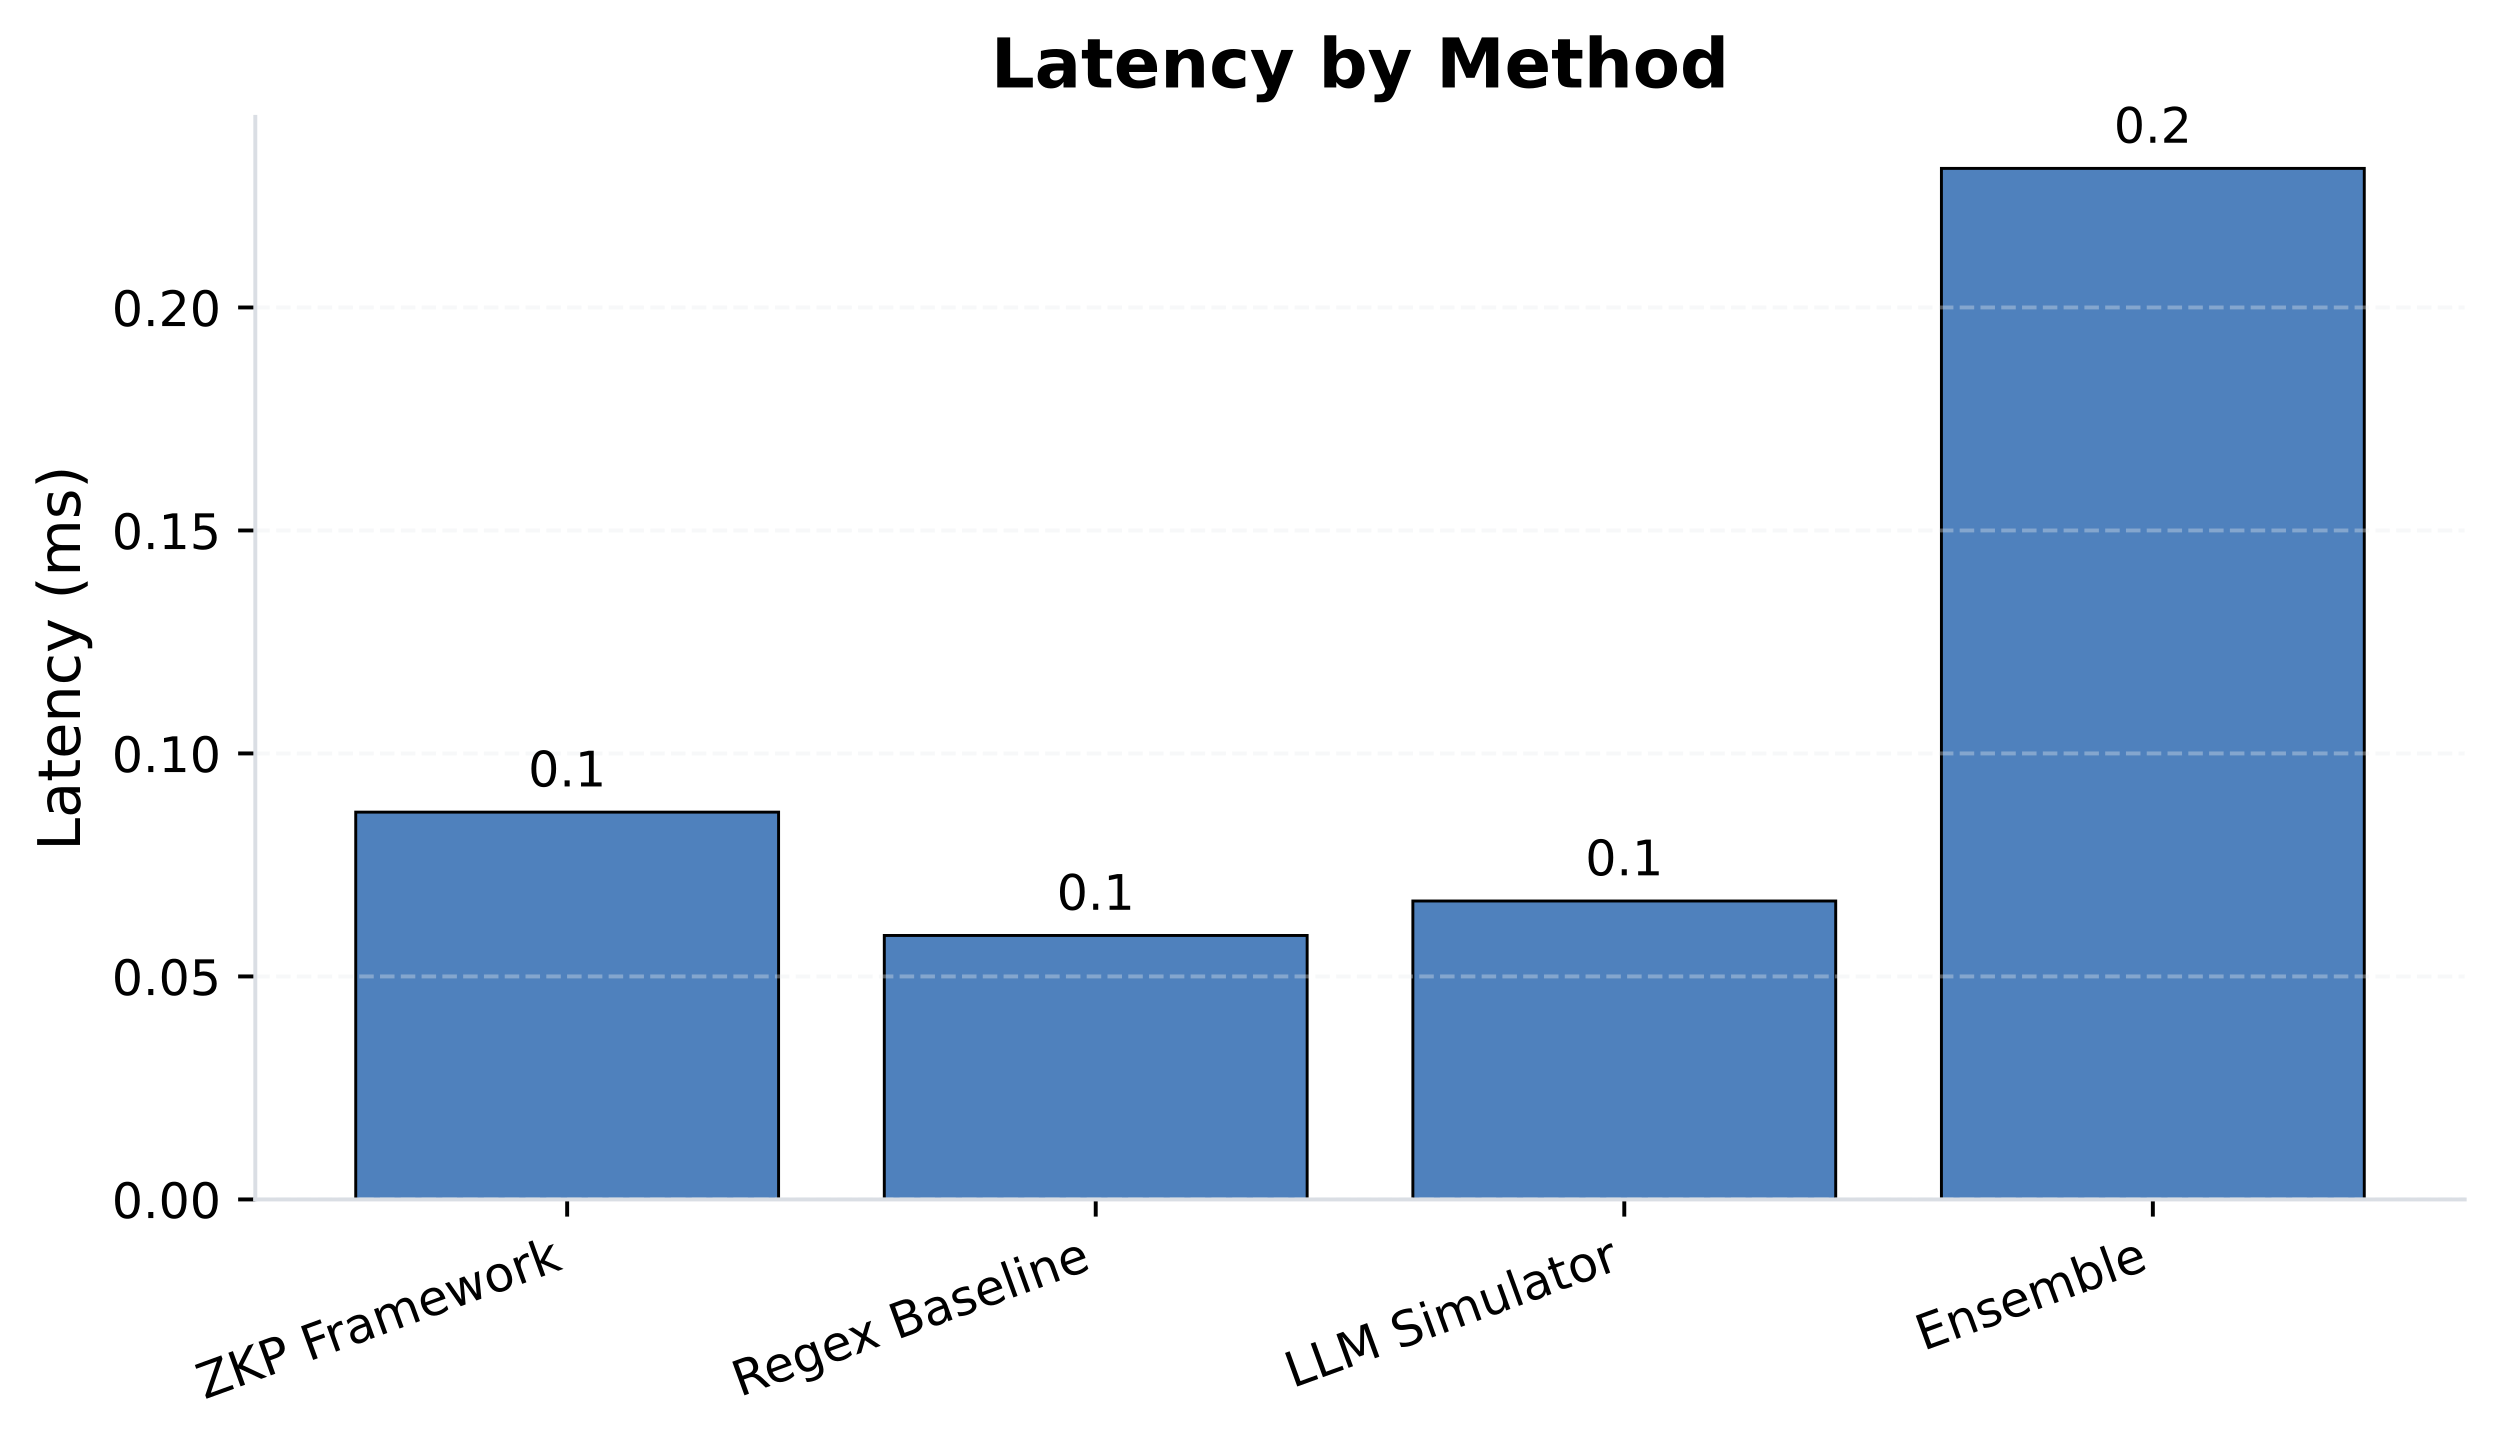
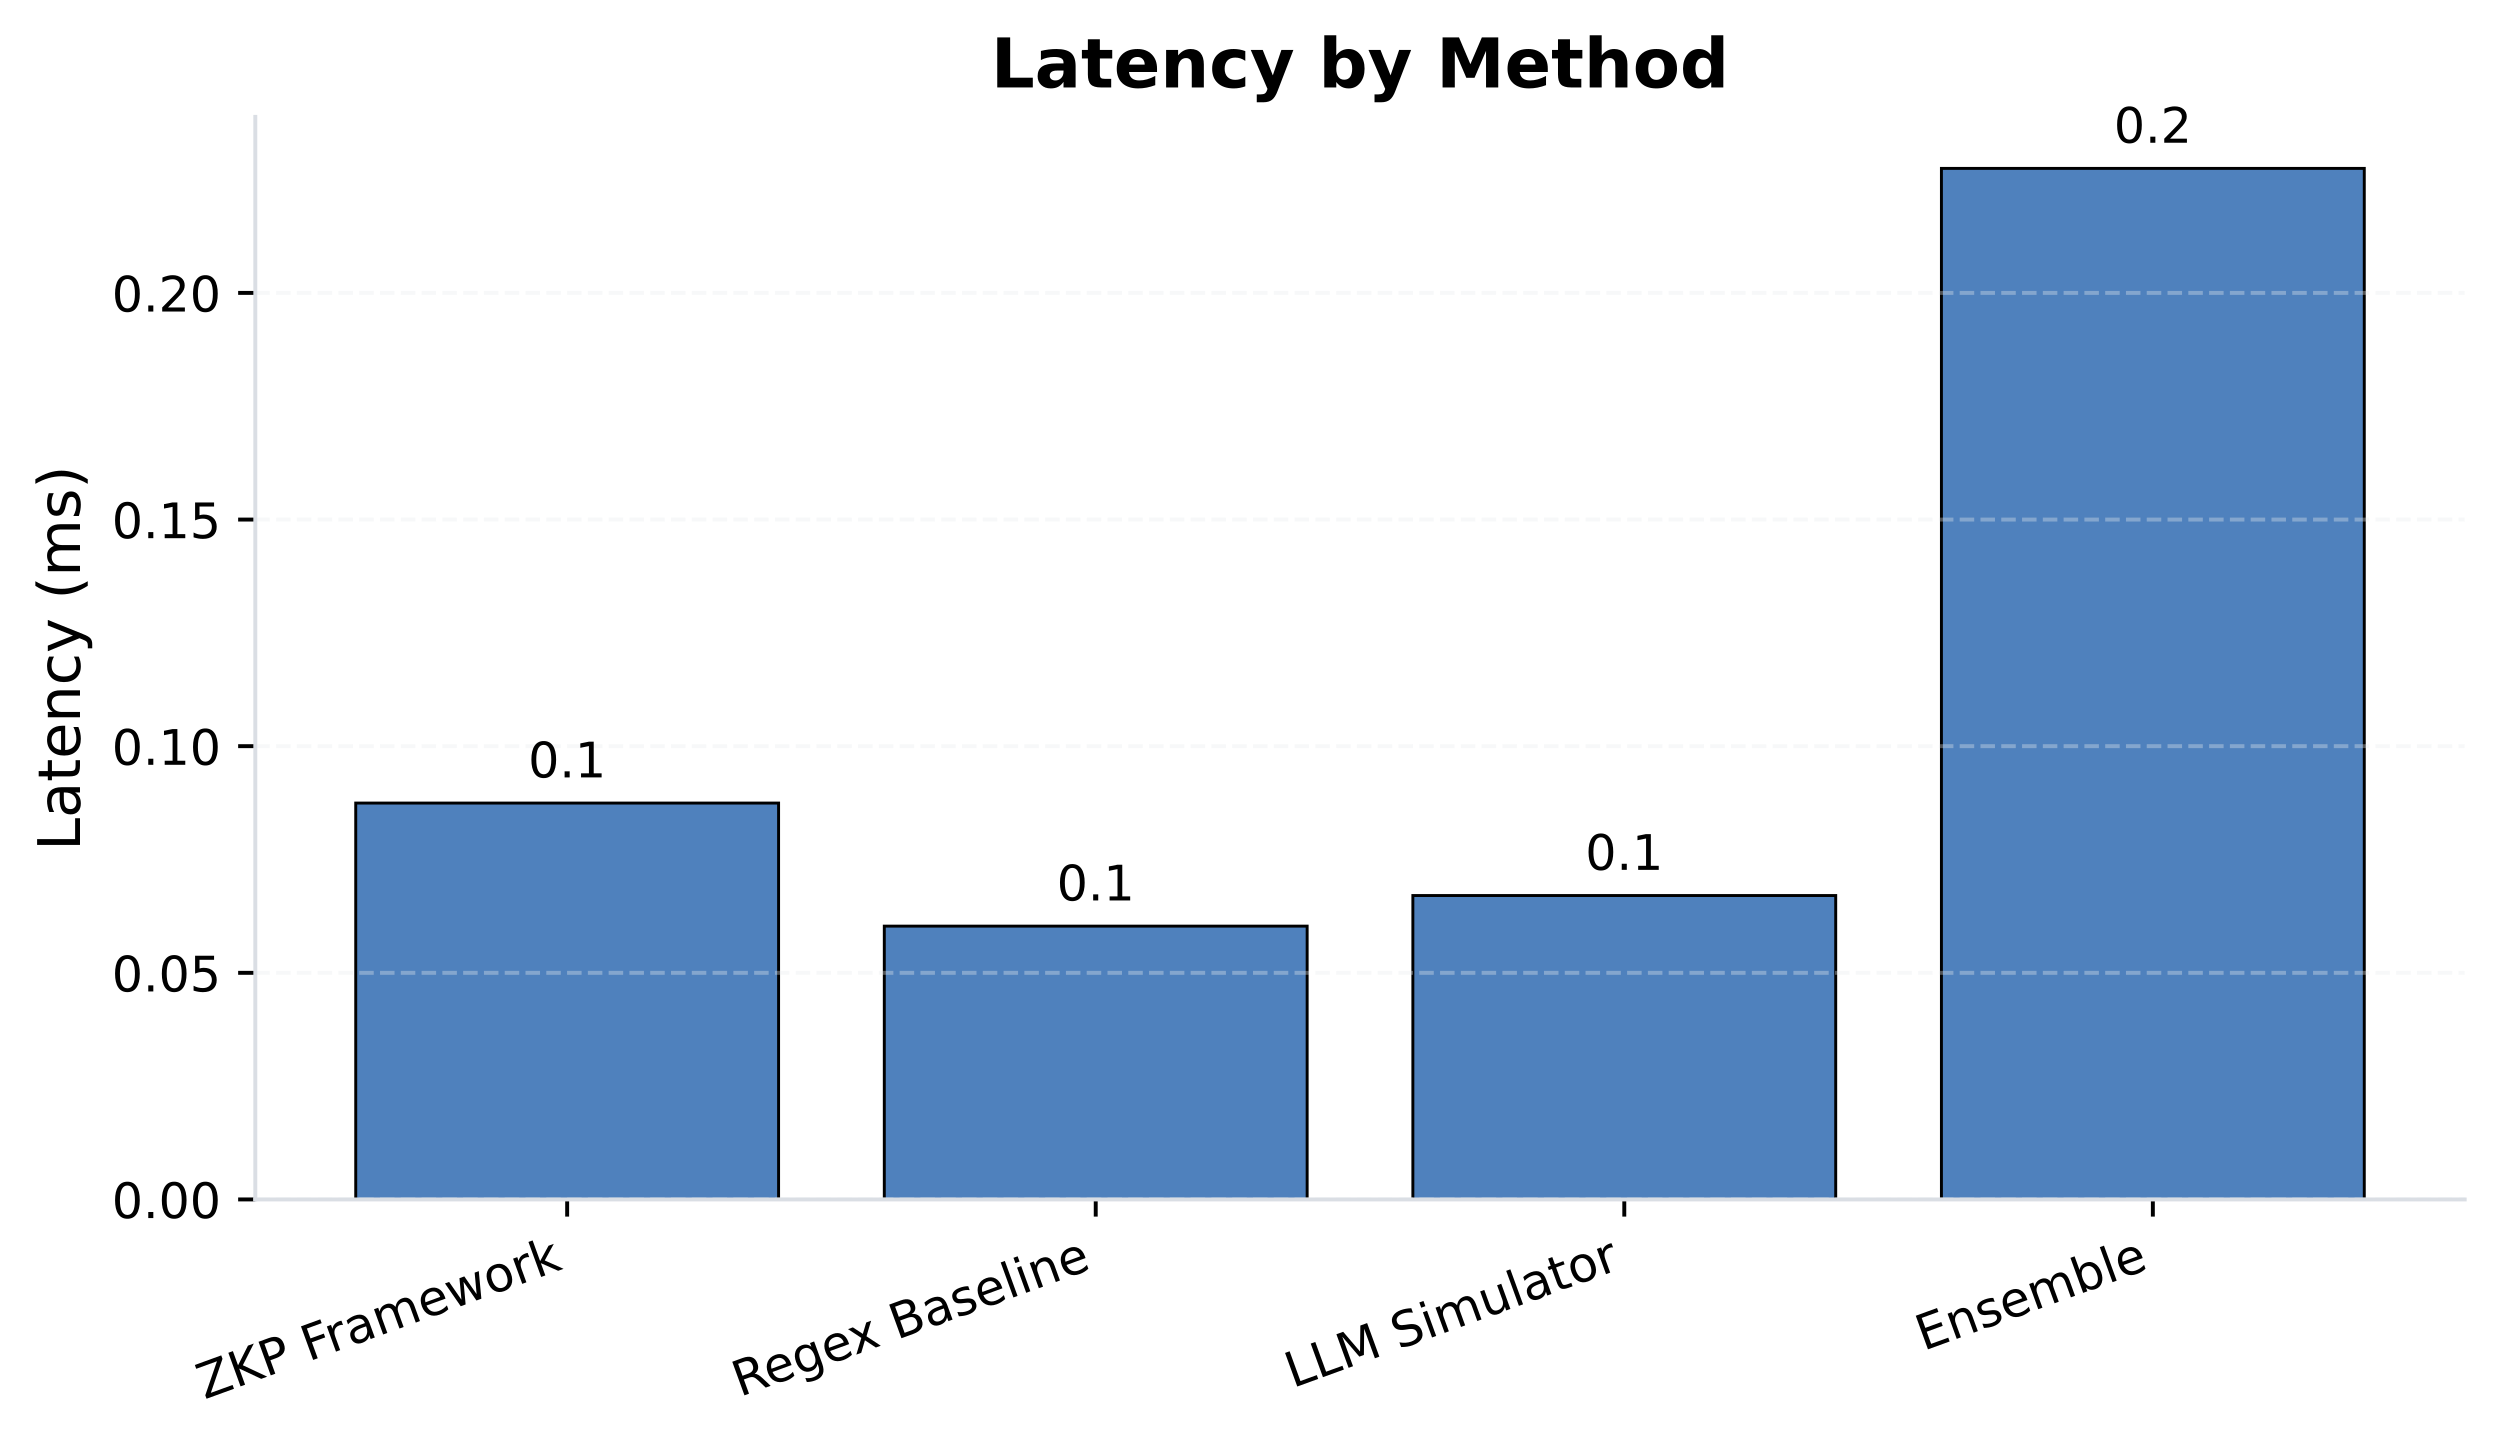
<svg xmlns="http://www.w3.org/2000/svg" xmlns:xlink="http://www.w3.org/1999/xlink" width="509.979pt" height="294.641pt" viewBox="0 0 509.979 294.641" version="1.1">
  <defs>
    <style type="text/css">*{stroke-linejoin: round; stroke-linecap: butt}</style>
  </defs>
  <g id="figure_1">
    <g id="patch_1">
      <path d="M 0 294.641  L 509.979 294.641  L 509.979 0  L 0 0  L 0 294.641  z " style="fill: none" />
    </g>
    <g id="axes_1">
      <g id="patch_2">
        <path d="M 52.079 244.678  L 502.779 244.678  L 502.779 23.838  L 52.079 23.838  L 52.079 244.678  z " style="fill: none" />
      </g>
      <g id="patch_3">
-         <path d="M 72.566 244.678  L 158.824 244.678  L 158.824 165.664  L 72.566 165.664  z " clip-path="url(#p3693502e0a)" style="fill: #4f81bd; stroke: #000000; stroke-width: 0.6; stroke-linejoin: miter" />
+         <path d="M 72.566 244.678  L 158.824 244.678  L 158.824 163.821  L 72.566 163.821  z " clip-path="url(#pa8662cf9db)" style="fill: #4f81bd; stroke: #000000; stroke-width: 0.6; stroke-linejoin: miter" />
      </g>
      <g id="patch_4">
-         <path d="M 180.389 244.678  L 266.647 244.678  L 266.647 190.821  L 180.389 190.821  z " clip-path="url(#p3693502e0a)" style="fill: #4f81bd; stroke: #000000; stroke-width: 0.6; stroke-linejoin: miter" />
+         <path d="M 180.389 244.678  L 266.647 244.678  L 266.647 188.919  L 180.389 188.919  z " clip-path="url(#pa8662cf9db)" style="fill: #4f81bd; stroke: #000000; stroke-width: 0.6; stroke-linejoin: miter" />
      </g>
      <g id="patch_5">
-         <path d="M 288.212 244.678  L 374.47 244.678  L 374.47 183.791  L 288.212 183.791  z " clip-path="url(#p3693502e0a)" style="fill: #4f81bd; stroke: #000000; stroke-width: 0.6; stroke-linejoin: miter" />
+         <path d="M 288.212 244.678  L 374.47 244.678  L 374.47 182.675  L 288.212 182.675  z " clip-path="url(#pa8662cf9db)" style="fill: #4f81bd; stroke: #000000; stroke-width: 0.6; stroke-linejoin: miter" />
      </g>
      <g id="patch_6">
-         <path d="M 396.035 244.678  L 482.293 244.678  L 482.293 34.354  L 396.035 34.354  z " clip-path="url(#p3693502e0a)" style="fill: #4f81bd; stroke: #000000; stroke-width: 0.6; stroke-linejoin: miter" />
+         <path d="M 396.035 244.678  L 482.293 244.678  L 482.293 34.354  L 396.035 34.354  z " clip-path="url(#pa8662cf9db)" style="fill: #4f81bd; stroke: #000000; stroke-width: 0.6; stroke-linejoin: miter" />
      </g>
      <g id="matplotlib.axis_1">
        <g id="xtick_1">
          <g id="line2d_1">
            <defs>
-               <path id="mdad1da0cd4" d="M 0 0  L 0 3.5  " style="stroke: #000000; stroke-width: 0.8" />
+               <path id="m225f23ddf0" d="M 0 0  L 0 3.5  " style="stroke: #000000; stroke-width: 0.8" />
            </defs>
            <g>
-               <use xlink:href="#mdad1da0cd4" x="115.695" y="244.678" style="stroke: #000000; stroke-width: 0.8" />
+               <use xlink:href="#m225f23ddf0" x="115.695" y="244.678" style="stroke: #000000; stroke-width: 0.8" />
            </g>
          </g>
          <g id="text_1">
            <g transform="translate(41.71257 285.4866) rotate(-20) scale(0.1 -0.1)">
              <defs>
                <path id="DejaVuSans-5a" d="M 359 4666  L 4025 4666  L 4025 4184  L 1075 531  L 4097 531  L 4097 0  L 288 0  L 288 481  L 3238 4134  L 359 4134  L 359 4666  z " transform="scale(0.015625)" />
                <path id="DejaVuSans-4b" d="M 628 4666  L 1259 4666  L 1259 2694  L 3353 4666  L 4166 4666  L 1850 2491  L 4331 0  L 3500 0  L 1259 2247  L 1259 0  L 628 0  L 628 4666  z " transform="scale(0.015625)" />
                <path id="DejaVuSans-50" d="M 1259 4147  L 1259 2394  L 2053 2394  Q 2494 2394 2734 2622  Q 2975 2850 2975 3272  Q 2975 3691 2734 3919  Q 2494 4147 2053 4147  L 1259 4147  z M 628 4666  L 2053 4666  Q 2838 4666 3239 4311  Q 3641 3956 3641 3272  Q 3641 2581 3239 2228  Q 2838 1875 2053 1875  L 1259 1875  L 1259 0  L 628 0  L 628 4666  z " transform="scale(0.015625)" />
                <path id="DejaVuSans-20" transform="scale(0.015625)" />
                <path id="DejaVuSans-46" d="M 628 4666  L 3309 4666  L 3309 4134  L 1259 4134  L 1259 2759  L 3109 2759  L 3109 2228  L 1259 2228  L 1259 0  L 628 0  L 628 4666  z " transform="scale(0.015625)" />
                <path id="DejaVuSans-72" d="M 2631 2963  Q 2534 3019 2420 3045  Q 2306 3072 2169 3072  Q 1681 3072 1420 2755  Q 1159 2438 1159 1844  L 1159 0  L 581 0  L 581 3500  L 1159 3500  L 1159 2956  Q 1341 3275 1631 3429  Q 1922 3584 2338 3584  Q 2397 3584 2469 3576  Q 2541 3569 2628 3553  L 2631 2963  z " transform="scale(0.015625)" />
                <path id="DejaVuSans-61" d="M 2194 1759  Q 1497 1759 1228 1600  Q 959 1441 959 1056  Q 959 750 1161 570  Q 1363 391 1709 391  Q 2188 391 2477 730  Q 2766 1069 2766 1631  L 2766 1759  L 2194 1759  z M 3341 1997  L 3341 0  L 2766 0  L 2766 531  Q 2569 213 2275 61  Q 1981 -91 1556 -91  Q 1019 -91 701 211  Q 384 513 384 1019  Q 384 1609 779 1909  Q 1175 2209 1959 2209  L 2766 2209  L 2766 2266  Q 2766 2663 2505 2880  Q 2244 3097 1772 3097  Q 1472 3097 1187 3025  Q 903 2953 641 2809  L 641 3341  Q 956 3463 1253 3523  Q 1550 3584 1831 3584  Q 2591 3584 2966 3190  Q 3341 2797 3341 1997  z " transform="scale(0.015625)" />
                <path id="DejaVuSans-6d" d="M 3328 2828  Q 3544 3216 3844 3400  Q 4144 3584 4550 3584  Q 5097 3584 5394 3201  Q 5691 2819 5691 2113  L 5691 0  L 5113 0  L 5113 2094  Q 5113 2597 4934 2840  Q 4756 3084 4391 3084  Q 3944 3084 3684 2787  Q 3425 2491 3425 1978  L 3425 0  L 2847 0  L 2847 2094  Q 2847 2600 2669 2842  Q 2491 3084 2119 3084  Q 1678 3084 1418 2786  Q 1159 2488 1159 1978  L 1159 0  L 581 0  L 581 3500  L 1159 3500  L 1159 2956  Q 1356 3278 1631 3431  Q 1906 3584 2284 3584  Q 2666 3584 2933 3390  Q 3200 3197 3328 2828  z " transform="scale(0.015625)" />
                <path id="DejaVuSans-65" d="M 3597 1894  L 3597 1613  L 953 1613  Q 991 1019 1311 708  Q 1631 397 2203 397  Q 2534 397 2845 478  Q 3156 559 3463 722  L 3463 178  Q 3153 47 2828 -22  Q 2503 -91 2169 -91  Q 1331 -91 842 396  Q 353 884 353 1716  Q 353 2575 817 3079  Q 1281 3584 2069 3584  Q 2775 3584 3186 3129  Q 3597 2675 3597 1894  z M 3022 2063  Q 3016 2534 2758 2815  Q 2500 3097 2075 3097  Q 1594 3097 1305 2825  Q 1016 2553 972 2059  L 3022 2063  z " transform="scale(0.015625)" />
                <path id="DejaVuSans-77" d="M 269 3500  L 844 3500  L 1563 769  L 2278 3500  L 2956 3500  L 3675 769  L 4391 3500  L 4966 3500  L 4050 0  L 3372 0  L 2619 2869  L 1863 0  L 1184 0  L 269 3500  z " transform="scale(0.015625)" />
                <path id="DejaVuSans-6f" d="M 1959 3097  Q 1497 3097 1228 2736  Q 959 2375 959 1747  Q 959 1119 1226 758  Q 1494 397 1959 397  Q 2419 397 2687 759  Q 2956 1122 2956 1747  Q 2956 2369 2687 2733  Q 2419 3097 1959 3097  z M 1959 3584  Q 2709 3584 3137 3096  Q 3566 2609 3566 1747  Q 3566 888 3137 398  Q 2709 -91 1959 -91  Q 1206 -91 779 398  Q 353 888 353 1747  Q 353 2609 779 3096  Q 1206 3584 1959 3584  z " transform="scale(0.015625)" />
                <path id="DejaVuSans-6b" d="M 581 4863  L 1159 4863  L 1159 1991  L 2875 3500  L 3609 3500  L 1753 1863  L 3688 0  L 2938 0  L 1159 1709  L 1159 0  L 581 0  L 581 4863  z " transform="scale(0.015625)" />
              </defs>
              <use xlink:href="#DejaVuSans-5a" />
              <use xlink:href="#DejaVuSans-4b" transform="translate(68.50586 0)" />
              <use xlink:href="#DejaVuSans-50" transform="translate(134.082 0)" />
              <use xlink:href="#DejaVuSans-20" transform="translate(194.3848 0)" />
              <use xlink:href="#DejaVuSans-46" transform="translate(226.1719 0)" />
              <use xlink:href="#DejaVuSans-72" transform="translate(276.4414 0)" />
              <use xlink:href="#DejaVuSans-61" transform="translate(317.5547 0)" />
              <use xlink:href="#DejaVuSans-6d" transform="translate(378.834 0)" />
              <use xlink:href="#DejaVuSans-65" transform="translate(476.2461 0)" />
              <use xlink:href="#DejaVuSans-77" transform="translate(537.7695 0)" />
              <use xlink:href="#DejaVuSans-6f" transform="translate(619.5566 0)" />
              <use xlink:href="#DejaVuSans-72" transform="translate(680.7383 0)" />
              <use xlink:href="#DejaVuSans-6b" transform="translate(721.8516 0)" />
            </g>
          </g>
        </g>
        <g id="xtick_2">
          <g id="line2d_2">
            <g>
-               <use xlink:href="#mdad1da0cd4" x="223.518" y="244.678" style="stroke: #000000; stroke-width: 0.8" />
+               <use xlink:href="#m225f23ddf0" x="223.518" y="244.678" style="stroke: #000000; stroke-width: 0.8" />
            </g>
          </g>
          <g id="text_2">
            <g transform="translate(150.9451 284.9735) rotate(-20) scale(0.1 -0.1)">
              <defs>
                <path id="DejaVuSans-52" d="M 2841 2188  Q 3044 2119 3236 1894  Q 3428 1669 3622 1275  L 4263 0  L 3584 0  L 2988 1197  Q 2756 1666 2539 1819  Q 2322 1972 1947 1972  L 1259 1972  L 1259 0  L 628 0  L 628 4666  L 2053 4666  Q 2853 4666 3247 4331  Q 3641 3997 3641 3322  Q 3641 2881 3436 2590  Q 3231 2300 2841 2188  z M 1259 4147  L 1259 2491  L 2053 2491  Q 2509 2491 2742 2702  Q 2975 2913 2975 3322  Q 2975 3731 2742 3939  Q 2509 4147 2053 4147  L 1259 4147  z " transform="scale(0.015625)" />
                <path id="DejaVuSans-67" d="M 2906 1791  Q 2906 2416 2648 2759  Q 2391 3103 1925 3103  Q 1463 3103 1205 2759  Q 947 2416 947 1791  Q 947 1169 1205 825  Q 1463 481 1925 481  Q 2391 481 2648 825  Q 2906 1169 2906 1791  z M 3481 434  Q 3481 -459 3084 -895  Q 2688 -1331 1869 -1331  Q 1566 -1331 1297 -1286  Q 1028 -1241 775 -1147  L 775 -588  Q 1028 -725 1275 -790  Q 1522 -856 1778 -856  Q 2344 -856 2625 -561  Q 2906 -266 2906 331  L 2906 616  Q 2728 306 2450 153  Q 2172 0 1784 0  Q 1141 0 747 490  Q 353 981 353 1791  Q 353 2603 747 3093  Q 1141 3584 1784 3584  Q 2172 3584 2450 3431  Q 2728 3278 2906 2969  L 2906 3500  L 3481 3500  L 3481 434  z " transform="scale(0.015625)" />
                <path id="DejaVuSans-78" d="M 3513 3500  L 2247 1797  L 3578 0  L 2900 0  L 1881 1375  L 863 0  L 184 0  L 1544 1831  L 300 3500  L 978 3500  L 1906 2253  L 2834 3500  L 3513 3500  z " transform="scale(0.015625)" />
                <path id="DejaVuSans-42" d="M 1259 2228  L 1259 519  L 2272 519  Q 2781 519 3026 730  Q 3272 941 3272 1375  Q 3272 1813 3026 2020  Q 2781 2228 2272 2228  L 1259 2228  z M 1259 4147  L 1259 2741  L 2194 2741  Q 2656 2741 2882 2914  Q 3109 3088 3109 3444  Q 3109 3797 2882 3972  Q 2656 4147 2194 4147  L 1259 4147  z M 628 4666  L 2241 4666  Q 2963 4666 3353 4366  Q 3744 4066 3744 3513  Q 3744 3084 3544 2831  Q 3344 2578 2956 2516  Q 3422 2416 3680 2098  Q 3938 1781 3938 1306  Q 3938 681 3513 340  Q 3088 0 2303 0  L 628 0  L 628 4666  z " transform="scale(0.015625)" />
                <path id="DejaVuSans-73" d="M 2834 3397  L 2834 2853  Q 2591 2978 2328 3040  Q 2066 3103 1784 3103  Q 1356 3103 1142 2972  Q 928 2841 928 2578  Q 928 2378 1081 2264  Q 1234 2150 1697 2047  L 1894 2003  Q 2506 1872 2764 1633  Q 3022 1394 3022 966  Q 3022 478 2636 193  Q 2250 -91 1575 -91  Q 1294 -91 989 -36  Q 684 19 347 128  L 347 722  Q 666 556 975 473  Q 1284 391 1588 391  Q 1994 391 2212 530  Q 2431 669 2431 922  Q 2431 1156 2273 1281  Q 2116 1406 1581 1522  L 1381 1569  Q 847 1681 609 1914  Q 372 2147 372 2553  Q 372 3047 722 3315  Q 1072 3584 1716 3584  Q 2034 3584 2315 3537  Q 2597 3491 2834 3397  z " transform="scale(0.015625)" />
                <path id="DejaVuSans-6c" d="M 603 4863  L 1178 4863  L 1178 0  L 603 0  L 603 4863  z " transform="scale(0.015625)" />
                <path id="DejaVuSans-69" d="M 603 3500  L 1178 3500  L 1178 0  L 603 0  L 603 3500  z M 603 4863  L 1178 4863  L 1178 4134  L 603 4134  L 603 4863  z " transform="scale(0.015625)" />
                <path id="DejaVuSans-6e" d="M 3513 2113  L 3513 0  L 2938 0  L 2938 2094  Q 2938 2591 2744 2837  Q 2550 3084 2163 3084  Q 1697 3084 1428 2787  Q 1159 2491 1159 1978  L 1159 0  L 581 0  L 581 3500  L 1159 3500  L 1159 2956  Q 1366 3272 1645 3428  Q 1925 3584 2291 3584  Q 2894 3584 3203 3211  Q 3513 2838 3513 2113  z " transform="scale(0.015625)" />
              </defs>
              <use xlink:href="#DejaVuSans-52" />
              <use xlink:href="#DejaVuSans-65" transform="translate(64.98242 0)" />
              <use xlink:href="#DejaVuSans-67" transform="translate(126.5059 0)" />
              <use xlink:href="#DejaVuSans-65" transform="translate(189.9824 0)" />
              <use xlink:href="#DejaVuSans-78" transform="translate(249.7559 0)" />
              <use xlink:href="#DejaVuSans-20" transform="translate(308.9355 0)" />
              <use xlink:href="#DejaVuSans-42" transform="translate(340.7227 0)" />
              <use xlink:href="#DejaVuSans-61" transform="translate(409.3262 0)" />
              <use xlink:href="#DejaVuSans-73" transform="translate(470.6055 0)" />
              <use xlink:href="#DejaVuSans-65" transform="translate(522.7051 0)" />
              <use xlink:href="#DejaVuSans-6c" transform="translate(584.2285 0)" />
              <use xlink:href="#DejaVuSans-69" transform="translate(612.0117 0)" />
              <use xlink:href="#DejaVuSans-6e" transform="translate(639.7949 0)" />
              <use xlink:href="#DejaVuSans-65" transform="translate(703.1738 0)" />
            </g>
          </g>
        </g>
        <g id="xtick_3">
          <g id="line2d_3">
            <g>
-               <use xlink:href="#mdad1da0cd4" x="331.341" y="244.678" style="stroke: #000000; stroke-width: 0.8" />
+               <use xlink:href="#m225f23ddf0" x="331.341" y="244.678" style="stroke: #000000; stroke-width: 0.8" />
            </g>
          </g>
          <g id="text_3">
            <g transform="translate(263.7132 283.1737) rotate(-20) scale(0.1 -0.1)">
              <defs>
                <path id="DejaVuSans-4c" d="M 628 4666  L 1259 4666  L 1259 531  L 3531 531  L 3531 0  L 628 0  L 628 4666  z " transform="scale(0.015625)" />
                <path id="DejaVuSans-4d" d="M 628 4666  L 1569 4666  L 2759 1491  L 3956 4666  L 4897 4666  L 4897 0  L 4281 0  L 4281 4097  L 3078 897  L 2444 897  L 1241 4097  L 1241 0  L 628 0  L 628 4666  z " transform="scale(0.015625)" />
                <path id="DejaVuSans-53" d="M 3425 4513  L 3425 3897  Q 3066 4069 2747 4153  Q 2428 4238 2131 4238  Q 1616 4238 1336 4038  Q 1056 3838 1056 3469  Q 1056 3159 1242 3001  Q 1428 2844 1947 2747  L 2328 2669  Q 3034 2534 3370 2195  Q 3706 1856 3706 1288  Q 3706 609 3251 259  Q 2797 -91 1919 -91  Q 1588 -91 1214 -16  Q 841 59 441 206  L 441 856  Q 825 641 1194 531  Q 1563 422 1919 422  Q 2459 422 2753 634  Q 3047 847 3047 1241  Q 3047 1584 2836 1778  Q 2625 1972 2144 2069  L 1759 2144  Q 1053 2284 737 2584  Q 422 2884 422 3419  Q 422 4038 858 4394  Q 1294 4750 2059 4750  Q 2388 4750 2728 4690  Q 3069 4631 3425 4513  z " transform="scale(0.015625)" />
                <path id="DejaVuSans-75" d="M 544 1381  L 544 3500  L 1119 3500  L 1119 1403  Q 1119 906 1312 657  Q 1506 409 1894 409  Q 2359 409 2629 706  Q 2900 1003 2900 1516  L 2900 3500  L 3475 3500  L 3475 0  L 2900 0  L 2900 538  Q 2691 219 2414 64  Q 2138 -91 1772 -91  Q 1169 -91 856 284  Q 544 659 544 1381  z M 1991 3584  L 1991 3584  z " transform="scale(0.015625)" />
                <path id="DejaVuSans-74" d="M 1172 4494  L 1172 3500  L 2356 3500  L 2356 3053  L 1172 3053  L 1172 1153  Q 1172 725 1289 603  Q 1406 481 1766 481  L 2356 481  L 2356 0  L 1766 0  Q 1100 0 847 248  Q 594 497 594 1153  L 594 3053  L 172 3053  L 172 3500  L 594 3500  L 594 4494  L 1172 4494  z " transform="scale(0.015625)" />
              </defs>
              <use xlink:href="#DejaVuSans-4c" />
              <use xlink:href="#DejaVuSans-4c" transform="translate(55.71289 0)" />
              <use xlink:href="#DejaVuSans-4d" transform="translate(111.4258 0)" />
              <use xlink:href="#DejaVuSans-20" transform="translate(197.7051 0)" />
              <use xlink:href="#DejaVuSans-53" transform="translate(229.4922 0)" />
              <use xlink:href="#DejaVuSans-69" transform="translate(292.9688 0)" />
              <use xlink:href="#DejaVuSans-6d" transform="translate(320.752 0)" />
              <use xlink:href="#DejaVuSans-75" transform="translate(418.1641 0)" />
              <use xlink:href="#DejaVuSans-6c" transform="translate(481.543 0)" />
              <use xlink:href="#DejaVuSans-61" transform="translate(509.3262 0)" />
              <use xlink:href="#DejaVuSans-74" transform="translate(570.6055 0)" />
              <use xlink:href="#DejaVuSans-6f" transform="translate(609.8145 0)" />
              <use xlink:href="#DejaVuSans-72" transform="translate(670.9961 0)" />
            </g>
          </g>
        </g>
        <g id="xtick_4">
          <g id="line2d_4">
            <g>
-               <use xlink:href="#mdad1da0cd4" x="439.164" y="244.678" style="stroke: #000000; stroke-width: 0.8" />
+               <use xlink:href="#m225f23ddf0" x="439.164" y="244.678" style="stroke: #000000; stroke-width: 0.8" />
            </g>
          </g>
          <g id="text_4">
            <g transform="translate(392.3709 275.5904) rotate(-20) scale(0.1 -0.1)">
              <defs>
                <path id="DejaVuSans-45" d="M 628 4666  L 3578 4666  L 3578 4134  L 1259 4134  L 1259 2753  L 3481 2753  L 3481 2222  L 1259 2222  L 1259 531  L 3634 531  L 3634 0  L 628 0  L 628 4666  z " transform="scale(0.015625)" />
                <path id="DejaVuSans-62" d="M 3116 1747  Q 3116 2381 2855 2742  Q 2594 3103 2138 3103  Q 1681 3103 1420 2742  Q 1159 2381 1159 1747  Q 1159 1113 1420 752  Q 1681 391 2138 391  Q 2594 391 2855 752  Q 3116 1113 3116 1747  z M 1159 2969  Q 1341 3281 1617 3432  Q 1894 3584 2278 3584  Q 2916 3584 3314 3078  Q 3713 2572 3713 1747  Q 3713 922 3314 415  Q 2916 -91 2278 -91  Q 1894 -91 1617 61  Q 1341 213 1159 525  L 1159 0  L 581 0  L 581 4863  L 1159 4863  L 1159 2969  z " transform="scale(0.015625)" />
              </defs>
              <use xlink:href="#DejaVuSans-45" />
              <use xlink:href="#DejaVuSans-6e" transform="translate(63.18359 0)" />
              <use xlink:href="#DejaVuSans-73" transform="translate(126.5625 0)" />
              <use xlink:href="#DejaVuSans-65" transform="translate(178.6621 0)" />
              <use xlink:href="#DejaVuSans-6d" transform="translate(240.1855 0)" />
              <use xlink:href="#DejaVuSans-62" transform="translate(337.5977 0)" />
              <use xlink:href="#DejaVuSans-6c" transform="translate(401.0742 0)" />
              <use xlink:href="#DejaVuSans-65" transform="translate(428.8574 0)" />
            </g>
          </g>
        </g>
      </g>
      <g id="matplotlib.axis_2">
        <g id="ytick_1">
          <g id="line2d_5">
-             <path d="M 52.079 244.678  L 502.779 244.678  " clip-path="url(#p3693502e0a)" style="fill: none; stroke-dasharray: 2.96,1.28; stroke-dashoffset: 0; stroke: #e9ecef; stroke-opacity: 0.35; stroke-width: 0.8" />
+             <path d="M 52.079 244.678  L 502.779 244.678  " clip-path="url(#pa8662cf9db)" style="fill: none; stroke-dasharray: 2.96,1.28; stroke-dashoffset: 0; stroke: #e9ecef; stroke-opacity: 0.35; stroke-width: 0.8" />
          </g>
          <g id="line2d_6">
            <defs>
-               <path id="m51c682f799" d="M 0 0  L -3.5 0  " style="stroke: #000000; stroke-width: 0.8" />
+               <path id="m646eb0a33c" d="M 0 0  L -3.5 0  " style="stroke: #000000; stroke-width: 0.8" />
            </defs>
            <g>
-               <use xlink:href="#m51c682f799" x="52.079" y="244.678" style="stroke: #000000; stroke-width: 0.8" />
+               <use xlink:href="#m646eb0a33c" x="52.079" y="244.678" style="stroke: #000000; stroke-width: 0.8" />
            </g>
          </g>
          <g id="text_5">
            <g transform="translate(22.81375 248.4771) scale(0.1 -0.1)">
              <defs>
                <path id="DejaVuSans-30" d="M 2034 4250  Q 1547 4250 1301 3770  Q 1056 3291 1056 2328  Q 1056 1369 1301 889  Q 1547 409 2034 409  Q 2525 409 2770 889  Q 3016 1369 3016 2328  Q 3016 3291 2770 3770  Q 2525 4250 2034 4250  z M 2034 4750  Q 2819 4750 3233 4129  Q 3647 3509 3647 2328  Q 3647 1150 3233 529  Q 2819 -91 2034 -91  Q 1250 -91 836 529  Q 422 1150 422 2328  Q 422 3509 836 4129  Q 1250 4750 2034 4750  z " transform="scale(0.015625)" />
                <path id="DejaVuSans-2e" d="M 684 794  L 1344 794  L 1344 0  L 684 0  L 684 794  z " transform="scale(0.015625)" />
              </defs>
              <use xlink:href="#DejaVuSans-30" />
              <use xlink:href="#DejaVuSans-2e" transform="translate(63.62305 0)" />
              <use xlink:href="#DejaVuSans-30" transform="translate(95.41016 0)" />
              <use xlink:href="#DejaVuSans-30" transform="translate(159.0332 0)" />
            </g>
          </g>
        </g>
        <g id="ytick_2">
          <g id="line2d_7">
-             <path d="M 52.079 199.188  L 502.779 199.188  " clip-path="url(#p3693502e0a)" style="fill: none; stroke-dasharray: 2.96,1.28; stroke-dashoffset: 0; stroke: #e9ecef; stroke-opacity: 0.35; stroke-width: 0.8" />
+             <path d="M 52.079 198.447  L 502.779 198.447  " clip-path="url(#pa8662cf9db)" style="fill: none; stroke-dasharray: 2.96,1.28; stroke-dashoffset: 0; stroke: #e9ecef; stroke-opacity: 0.35; stroke-width: 0.8" />
          </g>
          <g id="line2d_8">
            <g>
-               <use xlink:href="#m51c682f799" x="52.079" y="199.188" style="stroke: #000000; stroke-width: 0.8" />
+               <use xlink:href="#m646eb0a33c" x="52.079" y="198.447" style="stroke: #000000; stroke-width: 0.8" />
            </g>
          </g>
          <g id="text_6">
-             <g transform="translate(22.81375 202.9877) scale(0.1 -0.1)">
+             <g transform="translate(22.81375 202.2462) scale(0.1 -0.1)">
              <defs>
                <path id="DejaVuSans-35" d="M 691 4666  L 3169 4666  L 3169 4134  L 1269 4134  L 1269 2991  Q 1406 3038 1543 3061  Q 1681 3084 1819 3084  Q 2600 3084 3056 2656  Q 3513 2228 3513 1497  Q 3513 744 3044 326  Q 2575 -91 1722 -91  Q 1428 -91 1123 -41  Q 819 9 494 109  L 494 744  Q 775 591 1075 516  Q 1375 441 1709 441  Q 2250 441 2565 725  Q 2881 1009 2881 1497  Q 2881 1984 2565 2268  Q 2250 2553 1709 2553  Q 1456 2553 1204 2497  Q 953 2441 691 2322  L 691 4666  z " transform="scale(0.015625)" />
              </defs>
              <use xlink:href="#DejaVuSans-30" />
              <use xlink:href="#DejaVuSans-2e" transform="translate(63.62305 0)" />
              <use xlink:href="#DejaVuSans-30" transform="translate(95.41016 0)" />
              <use xlink:href="#DejaVuSans-35" transform="translate(159.0332 0)" />
            </g>
          </g>
        </g>
        <g id="ytick_3">
          <g id="line2d_9">
-             <path d="M 52.079 153.699  L 502.779 153.699  " clip-path="url(#p3693502e0a)" style="fill: none; stroke-dasharray: 2.96,1.28; stroke-dashoffset: 0; stroke: #e9ecef; stroke-opacity: 0.35; stroke-width: 0.8" />
+             <path d="M 52.079 152.216  L 502.779 152.216  " clip-path="url(#pa8662cf9db)" style="fill: none; stroke-dasharray: 2.96,1.28; stroke-dashoffset: 0; stroke: #e9ecef; stroke-opacity: 0.35; stroke-width: 0.8" />
          </g>
          <g id="line2d_10">
            <g>
-               <use xlink:href="#m51c682f799" x="52.079" y="153.699" style="stroke: #000000; stroke-width: 0.8" />
+               <use xlink:href="#m646eb0a33c" x="52.079" y="152.216" style="stroke: #000000; stroke-width: 0.8" />
            </g>
          </g>
          <g id="text_7">
-             <g transform="translate(22.81375 157.4982) scale(0.1 -0.1)">
+             <g transform="translate(22.81375 156.0152) scale(0.1 -0.1)">
              <defs>
                <path id="DejaVuSans-31" d="M 794 531  L 1825 531  L 1825 4091  L 703 3866  L 703 4441  L 1819 4666  L 2450 4666  L 2450 531  L 3481 531  L 3481 0  L 794 0  L 794 531  z " transform="scale(0.015625)" />
              </defs>
              <use xlink:href="#DejaVuSans-30" />
              <use xlink:href="#DejaVuSans-2e" transform="translate(63.62305 0)" />
              <use xlink:href="#DejaVuSans-31" transform="translate(95.41016 0)" />
              <use xlink:href="#DejaVuSans-30" transform="translate(159.0332 0)" />
            </g>
          </g>
        </g>
        <g id="ytick_4">
          <g id="line2d_11">
-             <path d="M 52.079 108.21  L 502.779 108.21  " clip-path="url(#p3693502e0a)" style="fill: none; stroke-dasharray: 2.96,1.28; stroke-dashoffset: 0; stroke: #e9ecef; stroke-opacity: 0.35; stroke-width: 0.8" />
+             <path d="M 52.079 105.985  L 502.779 105.985  " clip-path="url(#pa8662cf9db)" style="fill: none; stroke-dasharray: 2.96,1.28; stroke-dashoffset: 0; stroke: #e9ecef; stroke-opacity: 0.35; stroke-width: 0.8" />
          </g>
          <g id="line2d_12">
            <g>
-               <use xlink:href="#m51c682f799" x="52.079" y="108.21" style="stroke: #000000; stroke-width: 0.8" />
+               <use xlink:href="#m646eb0a33c" x="52.079" y="105.985" style="stroke: #000000; stroke-width: 0.8" />
            </g>
          </g>
          <g id="text_8">
-             <g transform="translate(22.81375 112.0088) scale(0.1 -0.1)">
+             <g transform="translate(22.81375 109.7843) scale(0.1 -0.1)">
              <use xlink:href="#DejaVuSans-30" />
              <use xlink:href="#DejaVuSans-2e" transform="translate(63.62305 0)" />
              <use xlink:href="#DejaVuSans-31" transform="translate(95.41016 0)" />
              <use xlink:href="#DejaVuSans-35" transform="translate(159.0332 0)" />
            </g>
          </g>
        </g>
        <g id="ytick_5">
          <g id="line2d_13">
-             <path d="M 52.079 62.72  L 502.779 62.72  " clip-path="url(#p3693502e0a)" style="fill: none; stroke-dasharray: 2.96,1.28; stroke-dashoffset: 0; stroke: #e9ecef; stroke-opacity: 0.35; stroke-width: 0.8" />
+             <path d="M 52.079 59.754  L 502.779 59.754  " clip-path="url(#pa8662cf9db)" style="fill: none; stroke-dasharray: 2.96,1.28; stroke-dashoffset: 0; stroke: #e9ecef; stroke-opacity: 0.35; stroke-width: 0.8" />
          </g>
          <g id="line2d_14">
            <g>
-               <use xlink:href="#m51c682f799" x="52.079" y="62.72" style="stroke: #000000; stroke-width: 0.8" />
+               <use xlink:href="#m646eb0a33c" x="52.079" y="59.754" style="stroke: #000000; stroke-width: 0.8" />
            </g>
          </g>
          <g id="text_9">
-             <g transform="translate(22.81375 66.51932) scale(0.1 -0.1)">
+             <g transform="translate(22.81375 63.55334) scale(0.1 -0.1)">
              <defs>
                <path id="DejaVuSans-32" d="M 1228 531  L 3431 531  L 3431 0  L 469 0  L 469 531  Q 828 903 1448 1529  Q 2069 2156 2228 2338  Q 2531 2678 2651 2914  Q 2772 3150 2772 3378  Q 2772 3750 2511 3984  Q 2250 4219 1831 4219  Q 1534 4219 1204 4116  Q 875 4013 500 3803  L 500 4441  Q 881 4594 1212 4672  Q 1544 4750 1819 4750  Q 2544 4750 2975 4387  Q 3406 4025 3406 3419  Q 3406 3131 3298 2873  Q 3191 2616 2906 2266  Q 2828 2175 2409 1742  Q 1991 1309 1228 531  z " transform="scale(0.015625)" />
              </defs>
              <use xlink:href="#DejaVuSans-30" />
              <use xlink:href="#DejaVuSans-2e" transform="translate(63.62305 0)" />
              <use xlink:href="#DejaVuSans-32" transform="translate(95.41016 0)" />
              <use xlink:href="#DejaVuSans-30" transform="translate(159.0332 0)" />
            </g>
          </g>
        </g>
        <g id="text_10">
          <g transform="translate(16.31812 173.5335) rotate(-90) scale(0.12 -0.12)">
            <defs>
              <path id="DejaVuSans-63" d="M 3122 3366  L 3122 2828  Q 2878 2963 2633 3030  Q 2388 3097 2138 3097  Q 1578 3097 1268 2742  Q 959 2388 959 1747  Q 959 1106 1268 751  Q 1578 397 2138 397  Q 2388 397 2633 464  Q 2878 531 3122 666  L 3122 134  Q 2881 22 2623 -34  Q 2366 -91 2075 -91  Q 1284 -91 818 406  Q 353 903 353 1747  Q 353 2603 823 3093  Q 1294 3584 2113 3584  Q 2378 3584 2631 3529  Q 2884 3475 3122 3366  z " transform="scale(0.015625)" />
              <path id="DejaVuSans-79" d="M 2059 -325  Q 1816 -950 1584 -1140  Q 1353 -1331 966 -1331  L 506 -1331  L 506 -850  L 844 -850  Q 1081 -850 1212 -737  Q 1344 -625 1503 -206  L 1606 56  L 191 3500  L 800 3500  L 1894 763  L 2988 3500  L 3597 3500  L 2059 -325  z " transform="scale(0.015625)" />
              <path id="DejaVuSans-28" d="M 1984 4856  Q 1566 4138 1362 3434  Q 1159 2731 1159 2009  Q 1159 1288 1364 580  Q 1569 -128 1984 -844  L 1484 -844  Q 1016 -109 783 600  Q 550 1309 550 2009  Q 550 2706 781 3412  Q 1013 4119 1484 4856  L 1984 4856  z " transform="scale(0.015625)" />
              <path id="DejaVuSans-29" d="M 513 4856  L 1013 4856  Q 1481 4119 1714 3412  Q 1947 2706 1947 2009  Q 1947 1309 1714 600  Q 1481 -109 1013 -844  L 513 -844  Q 928 -128 1133 580  Q 1338 1288 1338 2009  Q 1338 2731 1133 3434  Q 928 4138 513 4856  z " transform="scale(0.015625)" />
            </defs>
            <use xlink:href="#DejaVuSans-4c" />
            <use xlink:href="#DejaVuSans-61" transform="translate(55.71289 0)" />
            <use xlink:href="#DejaVuSans-74" transform="translate(116.9922 0)" />
            <use xlink:href="#DejaVuSans-65" transform="translate(156.2012 0)" />
            <use xlink:href="#DejaVuSans-6e" transform="translate(217.7246 0)" />
            <use xlink:href="#DejaVuSans-63" transform="translate(281.1035 0)" />
            <use xlink:href="#DejaVuSans-79" transform="translate(336.084 0)" />
            <use xlink:href="#DejaVuSans-20" transform="translate(395.2637 0)" />
            <use xlink:href="#DejaVuSans-28" transform="translate(427.0508 0)" />
            <use xlink:href="#DejaVuSans-6d" transform="translate(466.0645 0)" />
            <use xlink:href="#DejaVuSans-73" transform="translate(563.4766 0)" />
            <use xlink:href="#DejaVuSans-29" transform="translate(615.5762 0)" />
          </g>
        </g>
      </g>
      <g id="patch_7">
        <path d="M 52.079 244.678  L 52.079 23.838  " style="fill: none; stroke: #dadee4; stroke-width: 0.8; stroke-linejoin: miter; stroke-linecap: square" />
      </g>
      <g id="patch_8">
        <path d="M 52.079 244.678  L 502.779 244.678  " style="fill: none; stroke: #dadee4; stroke-width: 0.8; stroke-linejoin: miter; stroke-linecap: square" />
      </g>
      <g id="text_11">
-         <g transform="translate(107.7434 160.429) scale(0.1 -0.1)">
+         <g transform="translate(107.7434 158.5867) scale(0.1 -0.1)">
          <use xlink:href="#DejaVuSans-30" />
          <use xlink:href="#DejaVuSans-2e" transform="translate(63.62305 0)" />
          <use xlink:href="#DejaVuSans-31" transform="translate(95.41016 0)" />
        </g>
      </g>
      <g id="text_12">
-         <g transform="translate(215.5663 185.5868) scale(0.1 -0.1)">
+         <g transform="translate(215.5663 183.6842) scale(0.1 -0.1)">
          <use xlink:href="#DejaVuSans-30" />
          <use xlink:href="#DejaVuSans-2e" transform="translate(63.62305 0)" />
          <use xlink:href="#DejaVuSans-31" transform="translate(95.41016 0)" />
        </g>
      </g>
      <g id="text_13">
-         <g transform="translate(323.3893 178.5561) scale(0.1 -0.1)">
+         <g transform="translate(323.3893 177.4403) scale(0.1 -0.1)">
          <use xlink:href="#DejaVuSans-30" />
          <use xlink:href="#DejaVuSans-2e" transform="translate(63.62305 0)" />
          <use xlink:href="#DejaVuSans-31" transform="translate(95.41016 0)" />
        </g>
      </g>
      <g id="text_14">
        <g transform="translate(431.2123 29.11946) scale(0.1 -0.1)">
          <use xlink:href="#DejaVuSans-30" />
          <use xlink:href="#DejaVuSans-2e" transform="translate(63.62305 0)" />
          <use xlink:href="#DejaVuSans-32" transform="translate(95.41016 0)" />
        </g>
      </g>
      <g id="text_15">
        <g transform="translate(202.1455 17.83781) scale(0.14 -0.14)">
          <defs>
            <path id="DejaVuSans-Bold-4c" d="M 588 4666  L 1791 4666  L 1791 909  L 3903 909  L 3903 0  L 588 0  L 588 4666  z " transform="scale(0.015625)" />
            <path id="DejaVuSans-Bold-61" d="M 2106 1575  Q 1756 1575 1579 1456  Q 1403 1338 1403 1106  Q 1403 894 1545 773  Q 1688 653 1941 653  Q 2256 653 2472 879  Q 2688 1106 2688 1447  L 2688 1575  L 2106 1575  z M 3816 1997  L 3816 0  L 2688 0  L 2688 519  Q 2463 200 2181 54  Q 1900 -91 1497 -91  Q 953 -91 614 226  Q 275 544 275 1050  Q 275 1666 698 1953  Q 1122 2241 2028 2241  L 2688 2241  L 2688 2328  Q 2688 2594 2478 2717  Q 2269 2841 1825 2841  Q 1466 2841 1156 2769  Q 847 2697 581 2553  L 581 3406  Q 941 3494 1303 3539  Q 1666 3584 2028 3584  Q 2975 3584 3395 3211  Q 3816 2838 3816 1997  z " transform="scale(0.015625)" />
            <path id="DejaVuSans-Bold-74" d="M 1759 4494  L 1759 3500  L 2913 3500  L 2913 2700  L 1759 2700  L 1759 1216  Q 1759 972 1856 886  Q 1953 800 2241 800  L 2816 800  L 2816 0  L 1856 0  Q 1194 0 917 276  Q 641 553 641 1216  L 641 2700  L 84 2700  L 84 3500  L 641 3500  L 641 4494  L 1759 4494  z " transform="scale(0.015625)" />
            <path id="DejaVuSans-Bold-65" d="M 4031 1759  L 4031 1441  L 1416 1441  Q 1456 1047 1700 850  Q 1944 653 2381 653  Q 2734 653 3104 758  Q 3475 863 3866 1075  L 3866 213  Q 3469 63 3072 -14  Q 2675 -91 2278 -91  Q 1328 -91 801 392  Q 275 875 275 1747  Q 275 2603 792 3093  Q 1309 3584 2216 3584  Q 3041 3584 3536 3087  Q 4031 2591 4031 1759  z M 2881 2131  Q 2881 2450 2695 2645  Q 2509 2841 2209 2841  Q 1884 2841 1681 2658  Q 1478 2475 1428 2131  L 2881 2131  z " transform="scale(0.015625)" />
            <path id="DejaVuSans-Bold-6e" d="M 4056 2131  L 4056 0  L 2931 0  L 2931 347  L 2931 1631  Q 2931 2084 2911 2256  Q 2891 2428 2841 2509  Q 2775 2619 2662 2680  Q 2550 2741 2406 2741  Q 2056 2741 1856 2470  Q 1656 2200 1656 1722  L 1656 0  L 538 0  L 538 3500  L 1656 3500  L 1656 2988  Q 1909 3294 2193 3439  Q 2478 3584 2822 3584  Q 3428 3584 3742 3212  Q 4056 2841 4056 2131  z " transform="scale(0.015625)" />
            <path id="DejaVuSans-Bold-63" d="M 3366 3391  L 3366 2478  Q 3138 2634 2908 2709  Q 2678 2784 2431 2784  Q 1963 2784 1702 2511  Q 1441 2238 1441 1747  Q 1441 1256 1702 982  Q 1963 709 2431 709  Q 2694 709 2930 787  Q 3166 866 3366 1019  L 3366 103  Q 3103 6 2833 -42  Q 2563 -91 2291 -91  Q 1344 -91 809 395  Q 275 881 275 1747  Q 275 2613 809 3098  Q 1344 3584 2291 3584  Q 2566 3584 2833 3536  Q 3100 3488 3366 3391  z " transform="scale(0.015625)" />
            <path id="DejaVuSans-Bold-79" d="M 78 3500  L 1197 3500  L 2138 1125  L 2938 3500  L 4056 3500  L 2584 -331  Q 2363 -916 2067 -1148  Q 1772 -1381 1288 -1381  L 641 -1381  L 641 -647  L 991 -647  Q 1275 -647 1404 -556  Q 1534 -466 1606 -231  L 1638 -134  L 78 3500  z " transform="scale(0.015625)" />
            <path id="DejaVuSans-Bold-20" transform="scale(0.015625)" />
            <path id="DejaVuSans-Bold-62" d="M 2400 722  Q 2759 722 2948 984  Q 3138 1247 3138 1747  Q 3138 2247 2948 2509  Q 2759 2772 2400 2772  Q 2041 2772 1848 2508  Q 1656 2244 1656 1747  Q 1656 1250 1848 986  Q 2041 722 2400 722  z M 1656 2988  Q 1888 3294 2169 3439  Q 2450 3584 2816 3584  Q 3463 3584 3878 3070  Q 4294 2556 4294 1747  Q 4294 938 3878 423  Q 3463 -91 2816 -91  Q 2450 -91 2169 54  Q 1888 200 1656 506  L 1656 0  L 538 0  L 538 4863  L 1656 4863  L 1656 2988  z " transform="scale(0.015625)" />
            <path id="DejaVuSans-Bold-4d" d="M 588 4666  L 2119 4666  L 3181 2169  L 4250 4666  L 5778 4666  L 5778 0  L 4641 0  L 4641 3413  L 3566 897  L 2803 897  L 1728 3413  L 1728 0  L 588 0  L 588 4666  z " transform="scale(0.015625)" />
            <path id="DejaVuSans-Bold-68" d="M 4056 2131  L 4056 0  L 2931 0  L 2931 347  L 2931 1625  Q 2931 2084 2911 2256  Q 2891 2428 2841 2509  Q 2775 2619 2662 2680  Q 2550 2741 2406 2741  Q 2056 2741 1856 2470  Q 1656 2200 1656 1722  L 1656 0  L 538 0  L 538 4863  L 1656 4863  L 1656 2988  Q 1909 3294 2193 3439  Q 2478 3584 2822 3584  Q 3428 3584 3742 3212  Q 4056 2841 4056 2131  z " transform="scale(0.015625)" />
            <path id="DejaVuSans-Bold-6f" d="M 2203 2784  Q 1831 2784 1636 2517  Q 1441 2250 1441 1747  Q 1441 1244 1636 976  Q 1831 709 2203 709  Q 2569 709 2762 976  Q 2956 1244 2956 1747  Q 2956 2250 2762 2517  Q 2569 2784 2203 2784  z M 2203 3584  Q 3106 3584 3614 3096  Q 4122 2609 4122 1747  Q 4122 884 3614 396  Q 3106 -91 2203 -91  Q 1297 -91 786 396  Q 275 884 275 1747  Q 275 2609 786 3096  Q 1297 3584 2203 3584  z " transform="scale(0.015625)" />
            <path id="DejaVuSans-Bold-64" d="M 2919 2988  L 2919 4863  L 4044 4863  L 4044 0  L 2919 0  L 2919 506  Q 2688 197 2409 53  Q 2131 -91 1766 -91  Q 1119 -91 703 423  Q 288 938 288 1747  Q 288 2556 703 3070  Q 1119 3584 1766 3584  Q 2128 3584 2408 3439  Q 2688 3294 2919 2988  z M 2181 722  Q 2541 722 2730 984  Q 2919 1247 2919 1747  Q 2919 2247 2730 2509  Q 2541 2772 2181 2772  Q 1825 2772 1636 2509  Q 1447 2247 1447 1747  Q 1447 1247 1636 984  Q 1825 722 2181 722  z " transform="scale(0.015625)" />
          </defs>
          <use xlink:href="#DejaVuSans-Bold-4c" />
          <use xlink:href="#DejaVuSans-Bold-61" transform="translate(63.7207 0)" />
          <use xlink:href="#DejaVuSans-Bold-74" transform="translate(131.2012 0)" />
          <use xlink:href="#DejaVuSans-Bold-65" transform="translate(179.0039 0)" />
          <use xlink:href="#DejaVuSans-Bold-6e" transform="translate(246.8262 0)" />
          <use xlink:href="#DejaVuSans-Bold-63" transform="translate(318.0176 0)" />
          <use xlink:href="#DejaVuSans-Bold-79" transform="translate(377.2949 0)" />
          <use xlink:href="#DejaVuSans-Bold-20" transform="translate(442.4805 0)" />
          <use xlink:href="#DejaVuSans-Bold-62" transform="translate(477.2949 0)" />
          <use xlink:href="#DejaVuSans-Bold-79" transform="translate(548.877 0)" />
          <use xlink:href="#DejaVuSans-Bold-20" transform="translate(614.0625 0)" />
          <use xlink:href="#DejaVuSans-Bold-4d" transform="translate(648.877 0)" />
          <use xlink:href="#DejaVuSans-Bold-65" transform="translate(748.3887 0)" />
          <use xlink:href="#DejaVuSans-Bold-74" transform="translate(816.2109 0)" />
          <use xlink:href="#DejaVuSans-Bold-68" transform="translate(864.0137 0)" />
          <use xlink:href="#DejaVuSans-Bold-6f" transform="translate(935.2051 0)" />
          <use xlink:href="#DejaVuSans-Bold-64" transform="translate(1003.906 0)" />
        </g>
      </g>
    </g>
  </g>
  <defs>
-     <clipPath id="p3693502e0a">
+     <clipPath id="pa8662cf9db">
      <rect x="52.079" y="23.838" width="450.7" height="220.84" />
    </clipPath>
  </defs>
</svg>
